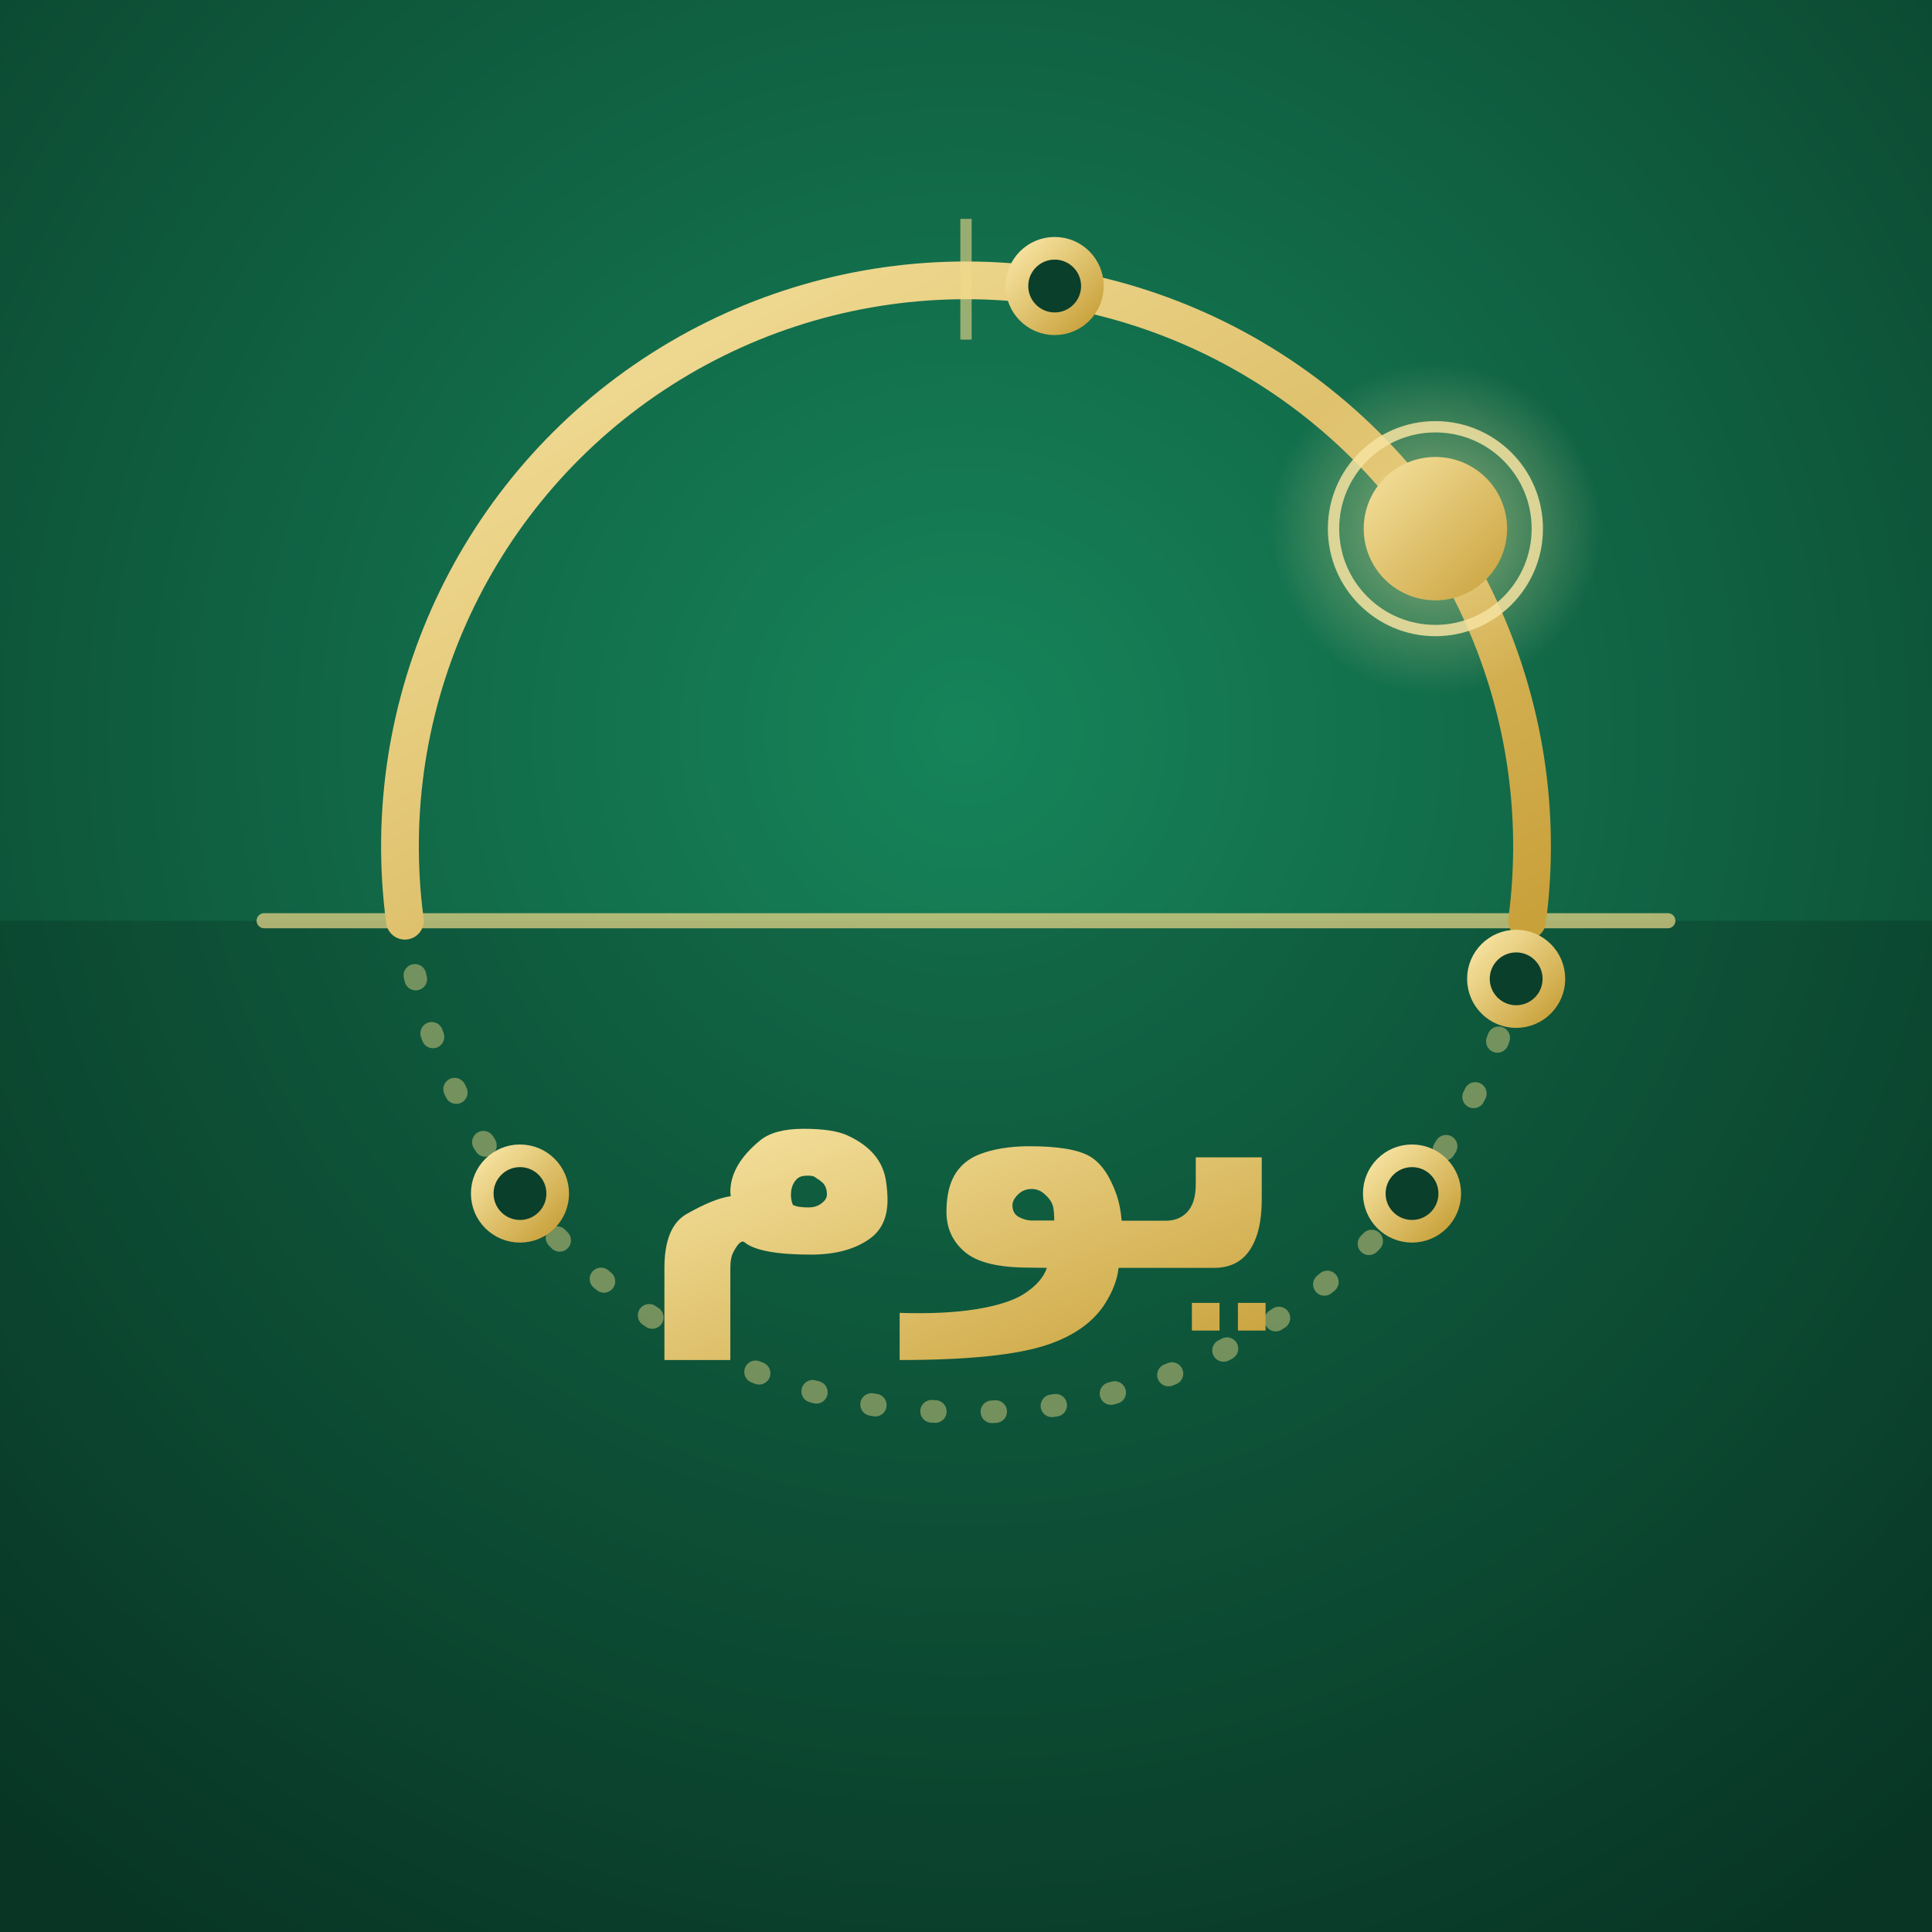
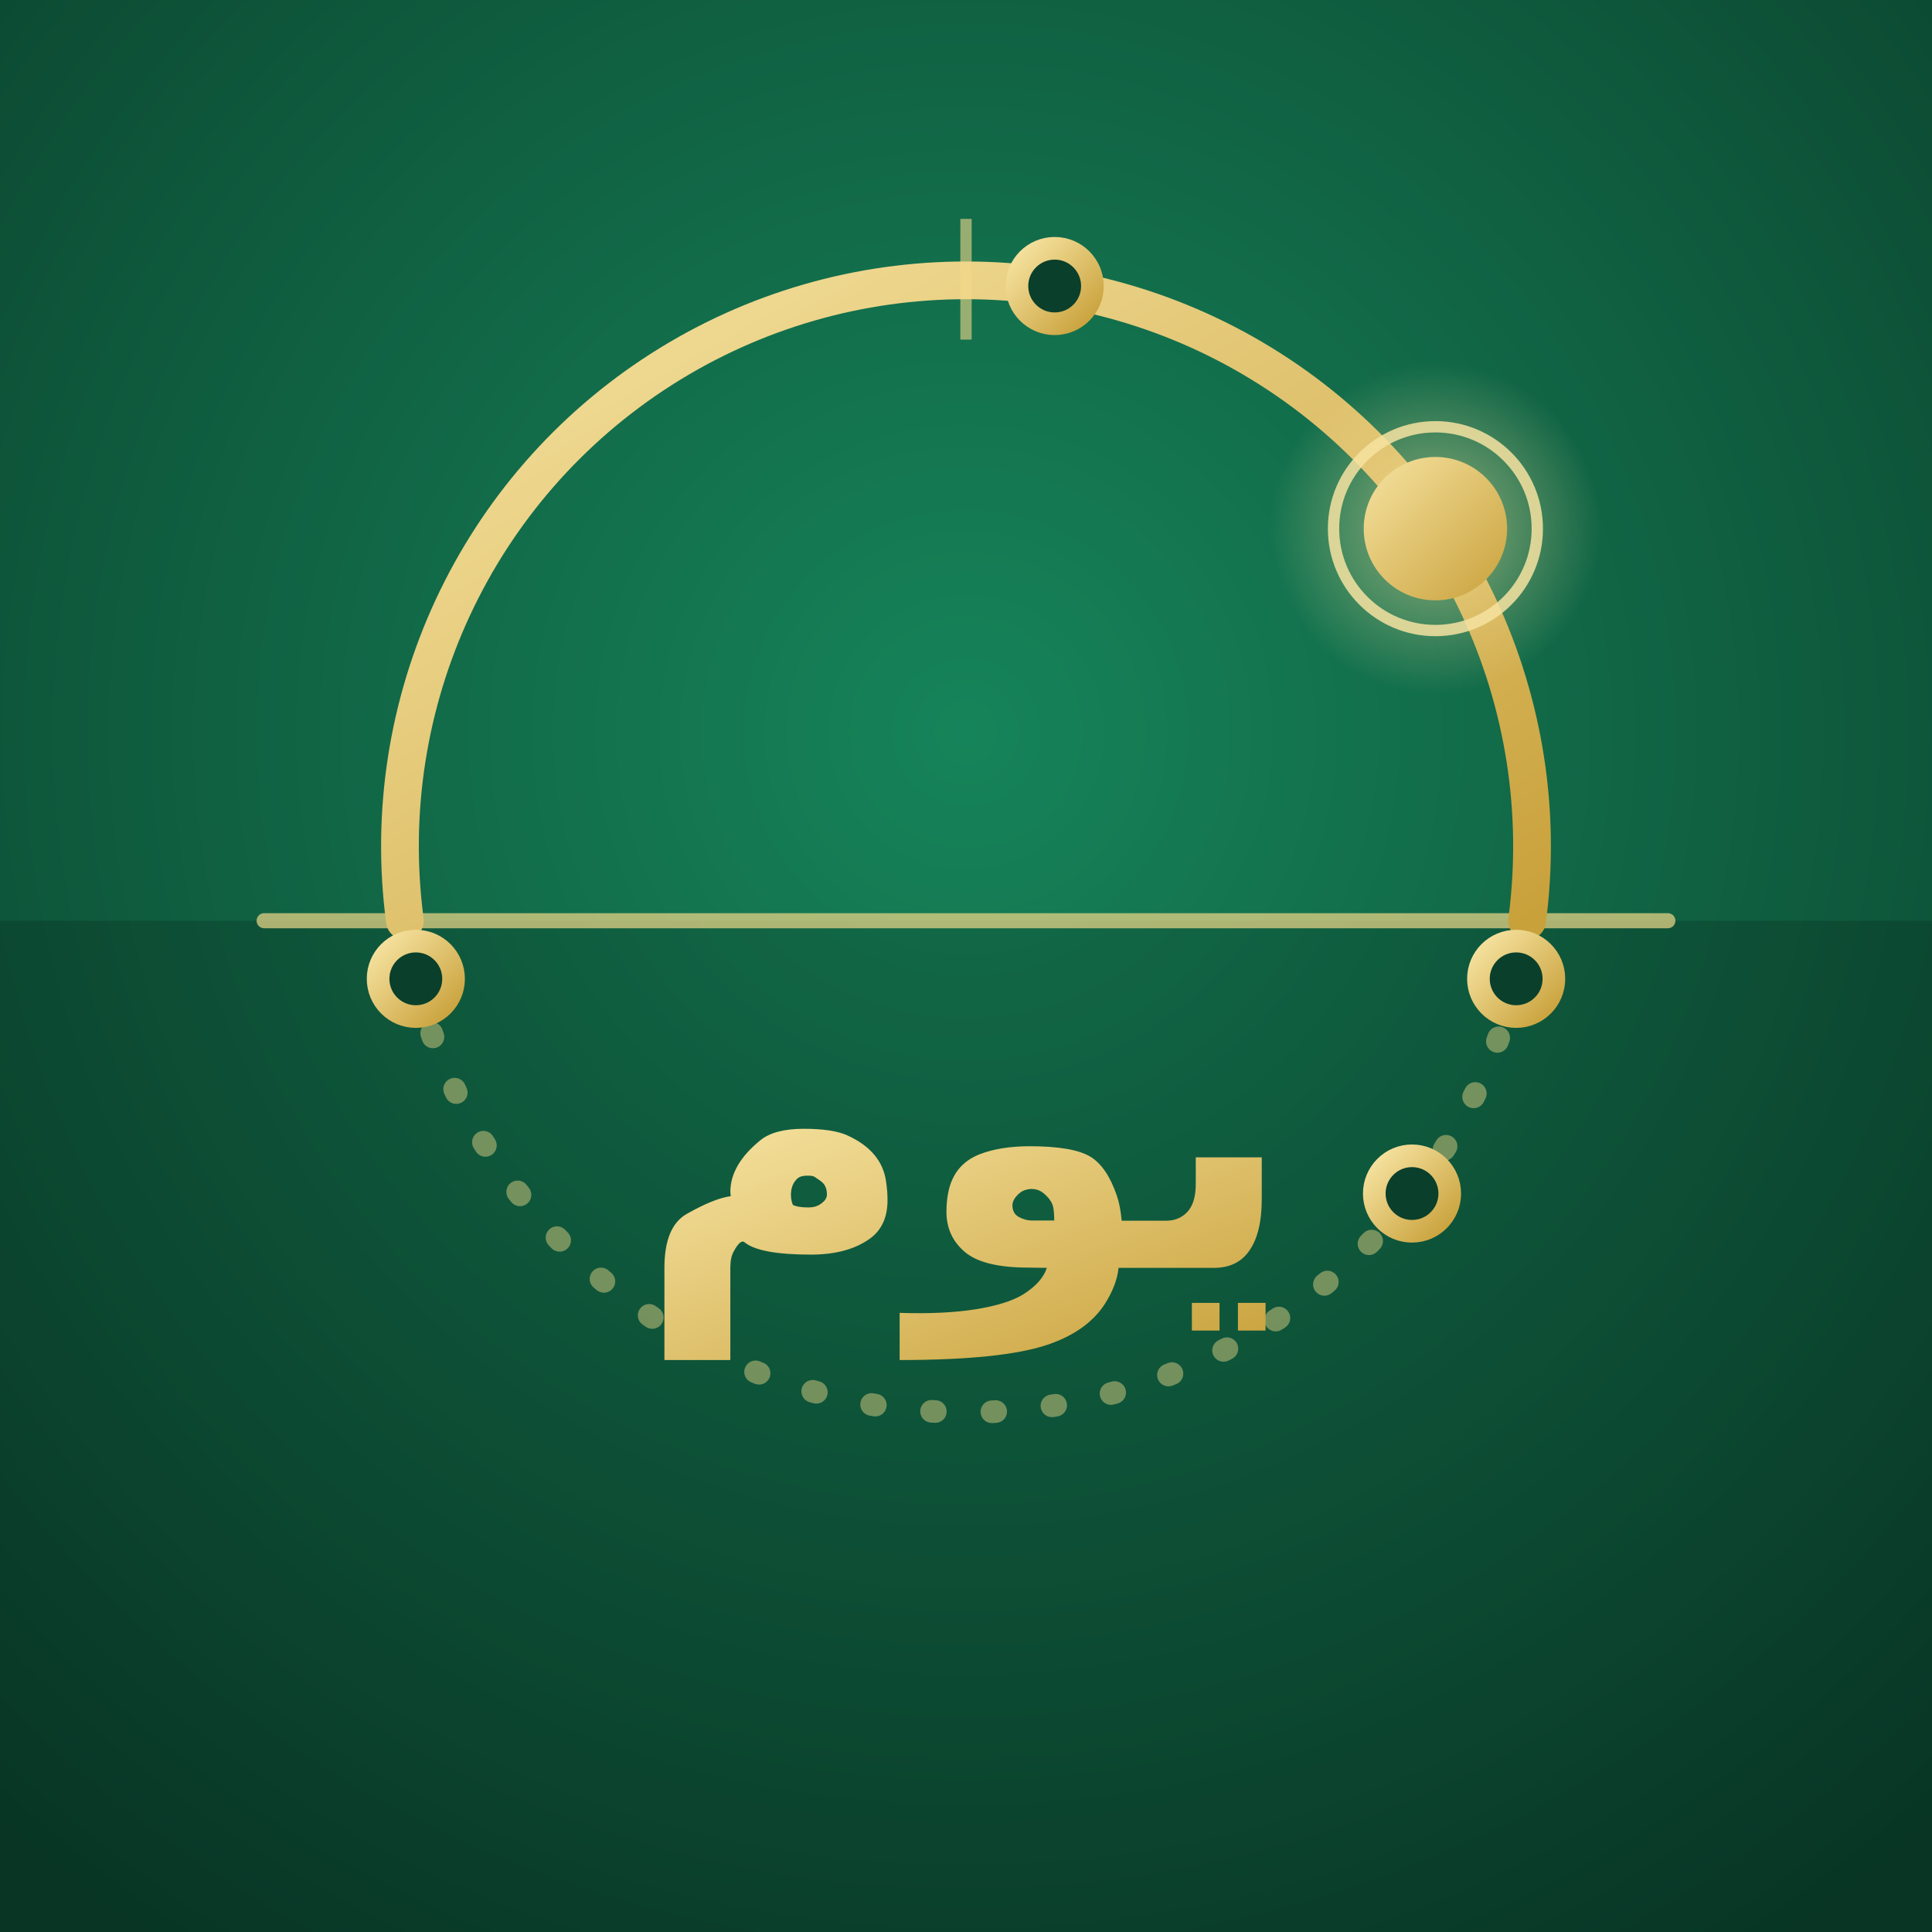
<svg xmlns="http://www.w3.org/2000/svg" viewBox="0 0 512 512">
  <defs>
    <radialGradient id="g" cx="50%" cy="38%" r="75%">
      <stop offset="0" stop-color="#16845A" />
      <stop offset="1" stop-color="#0A3F2B" />
    </radialGradient>
    <linearGradient id="o" x1="0" y1="0" x2="1" y2="1">
      <stop offset="0" stop-color="#F6E3A1" />
      <stop offset="1" stop-color="#C9A13B" />
    </linearGradient>
    <radialGradient id="glow">
      <stop offset="0" stop-color="#F6E3A1" stop-opacity=".55" />
      <stop offset="1" stop-color="#F6E3A1" stop-opacity="0" />
    </radialGradient>
  </defs>
  <rect width="512" height="512" fill="url(#g)" />
  <rect x="0" y="244" width="512" height="268" fill="#000" opacity=".16" />
  <line x1="70" y1="244" x2="442" y2="244" stroke="#F1D98A" stroke-opacity=".7" stroke-width="4" stroke-linecap="round" />
  <path d="M404.7 244.0 A150 150 0 0 1 107.3 244.0" fill="none" stroke="#F1D98A" stroke-opacity=".45" stroke-width="6" stroke-linecap="round" stroke-dasharray="1 15" />
  <path d="M107.3 244.0 A150 150 0 1 1 404.7 244.0" fill="none" stroke="url(#o)" stroke-width="10" stroke-linecap="round" />
  <line x1="256.0" y1="58.0" x2="256.0" y2="90.0" stroke="#F1D98A" stroke-opacity=".6" stroke-width="3" />
-   <circle cx="137.8" cy="316.3" r="10" fill="#0A3F2B" stroke="url(#o)" stroke-width="6" />
+   <circle cx="110.2" cy="259.4" r="10" fill="#0A3F2B" stroke="url(#o)" stroke-width="6" />
  <circle cx="279.5" cy="75.8" r="10" fill="#0A3F2B" stroke="url(#o)" stroke-width="6" />
  <circle cx="380.4" cy="140.1" r="44" fill="url(#glow)" />
  <circle cx="380.4" cy="140.1" r="27" fill="none" stroke="#F6E3A1" stroke-width="3" opacity=".85" />
  <circle cx="380.4" cy="140.1" r="19" fill="url(#o)" />
  <circle cx="401.8" cy="259.4" r="10" fill="#0A3F2B" stroke="url(#o)" stroke-width="6" />
  <circle cx="374.2" cy="316.3" r="10" fill="#0A3F2B" stroke="url(#o)" stroke-width="6" />
  <text x="256" y="336" text-anchor="middle" font-family="Amiri" font-weight="700" font-size="100" fill="url(#o)">يوم</text>
</svg>
